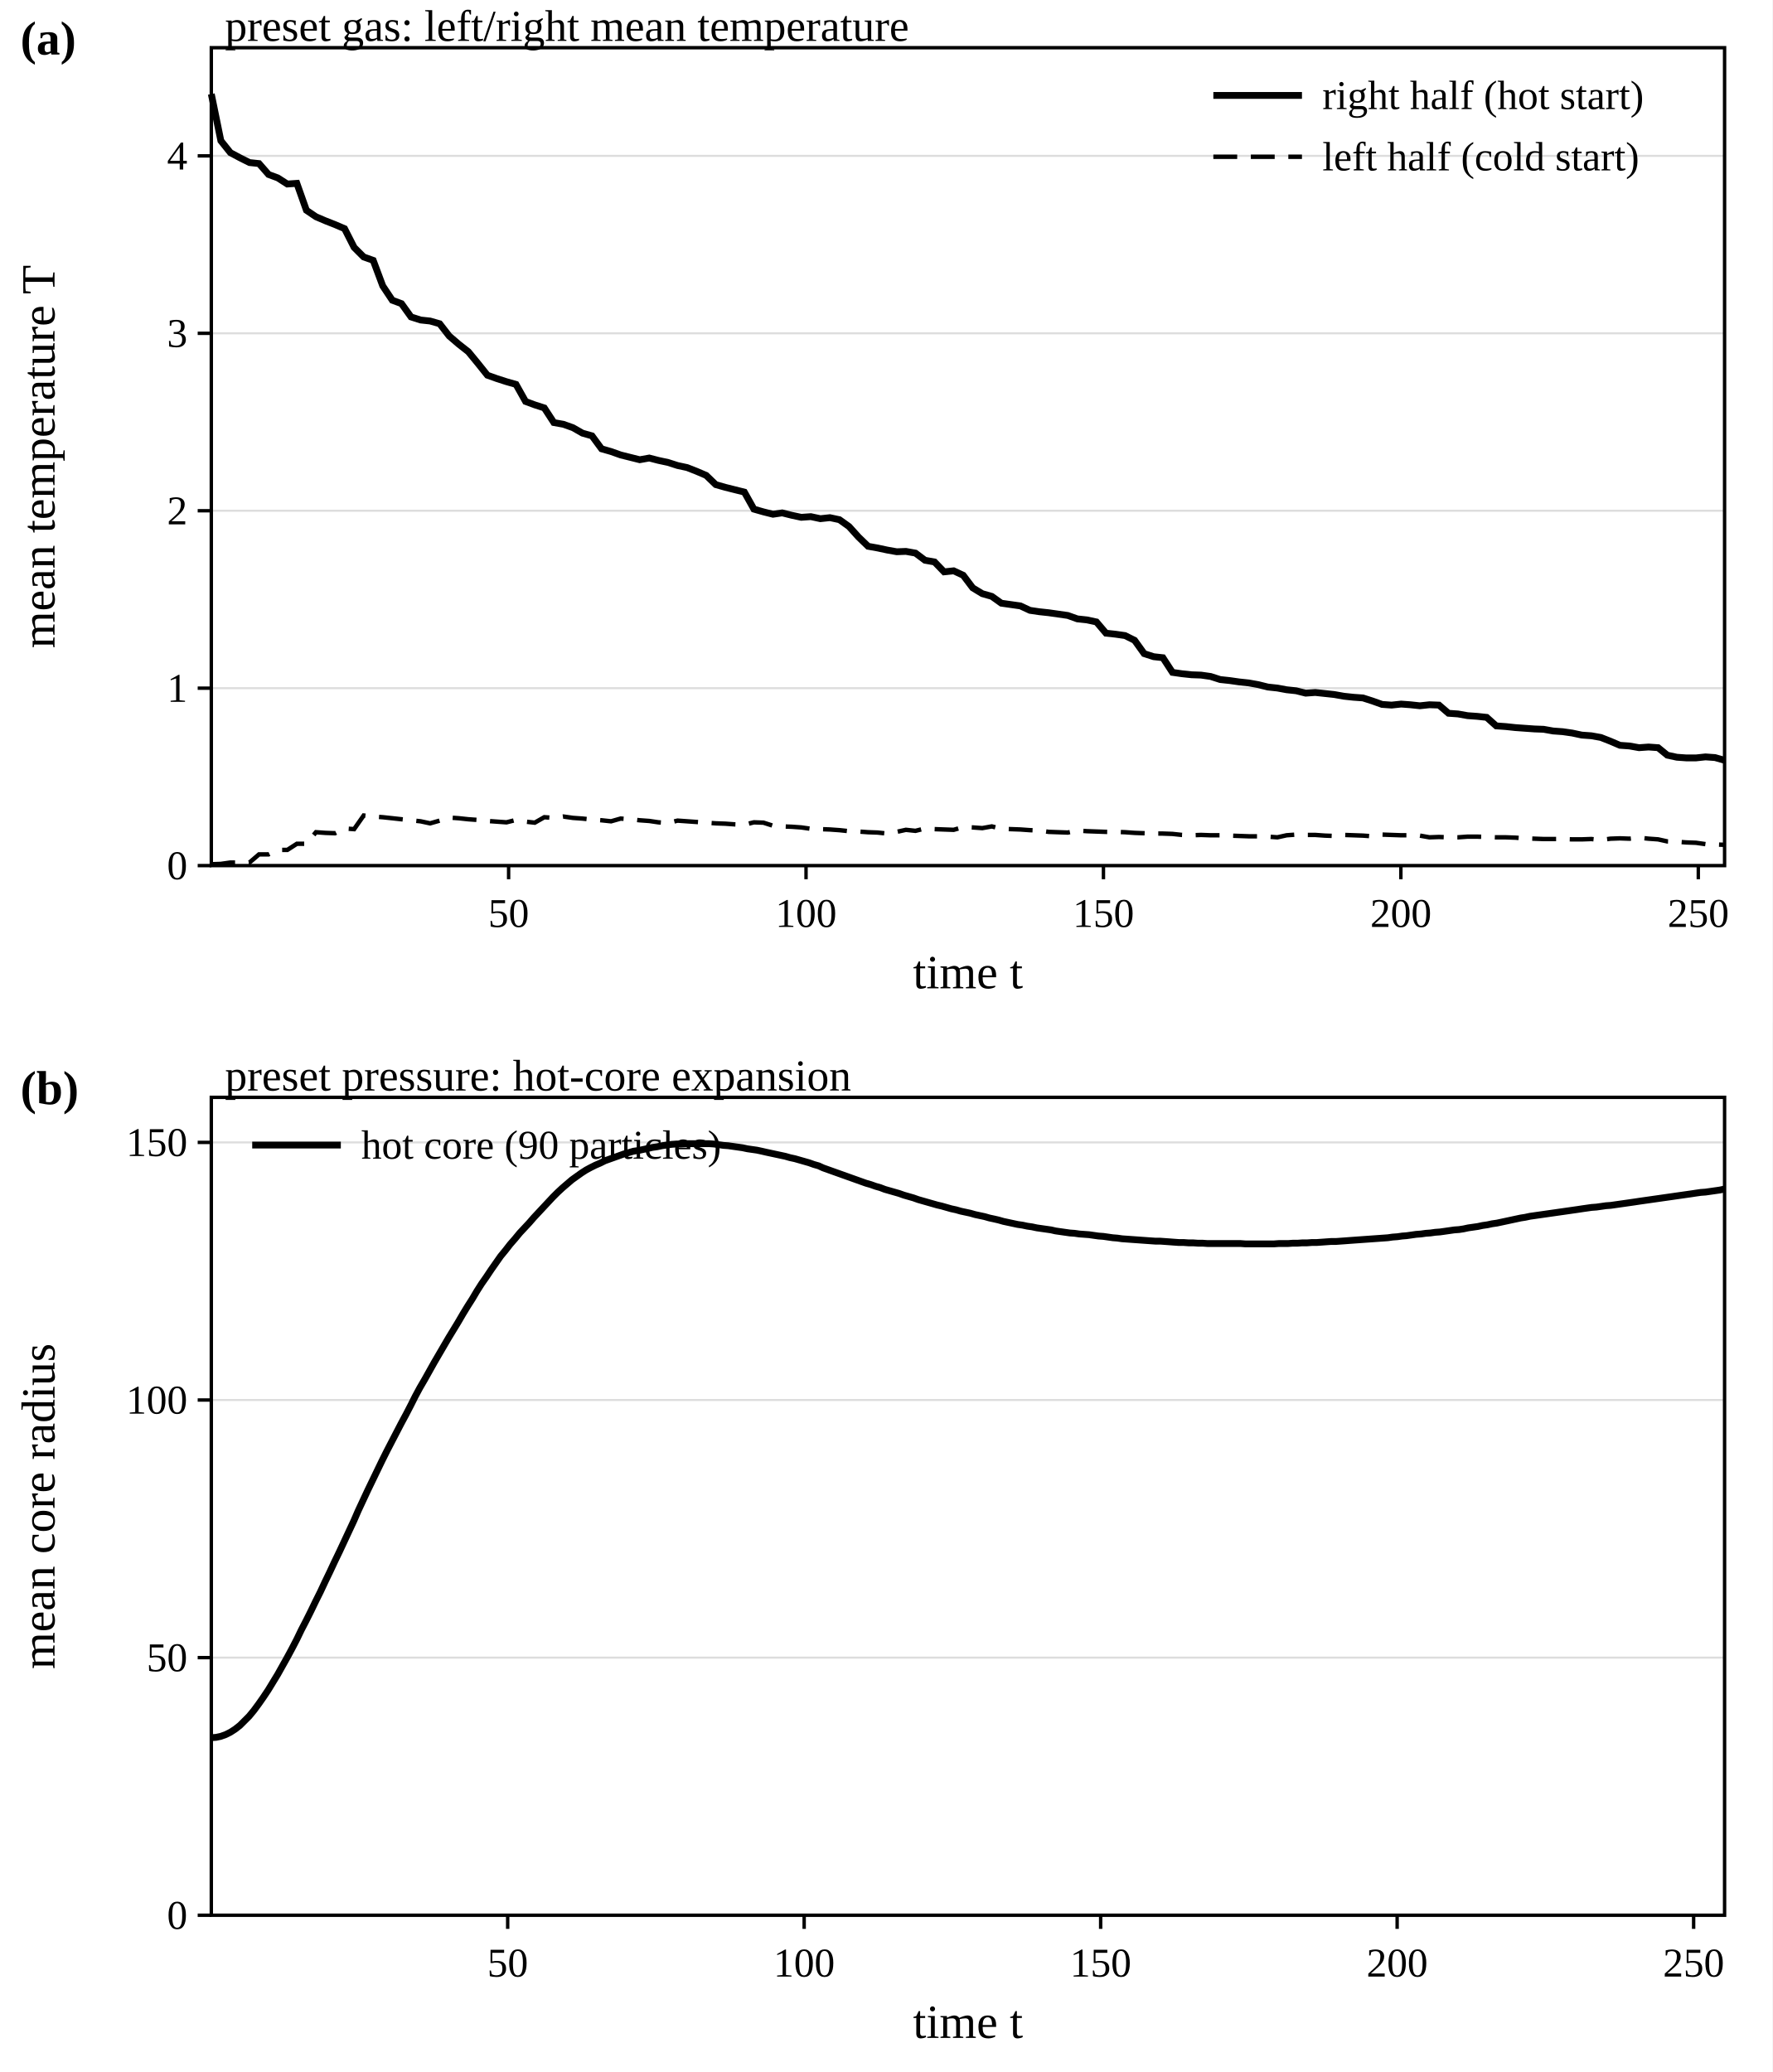
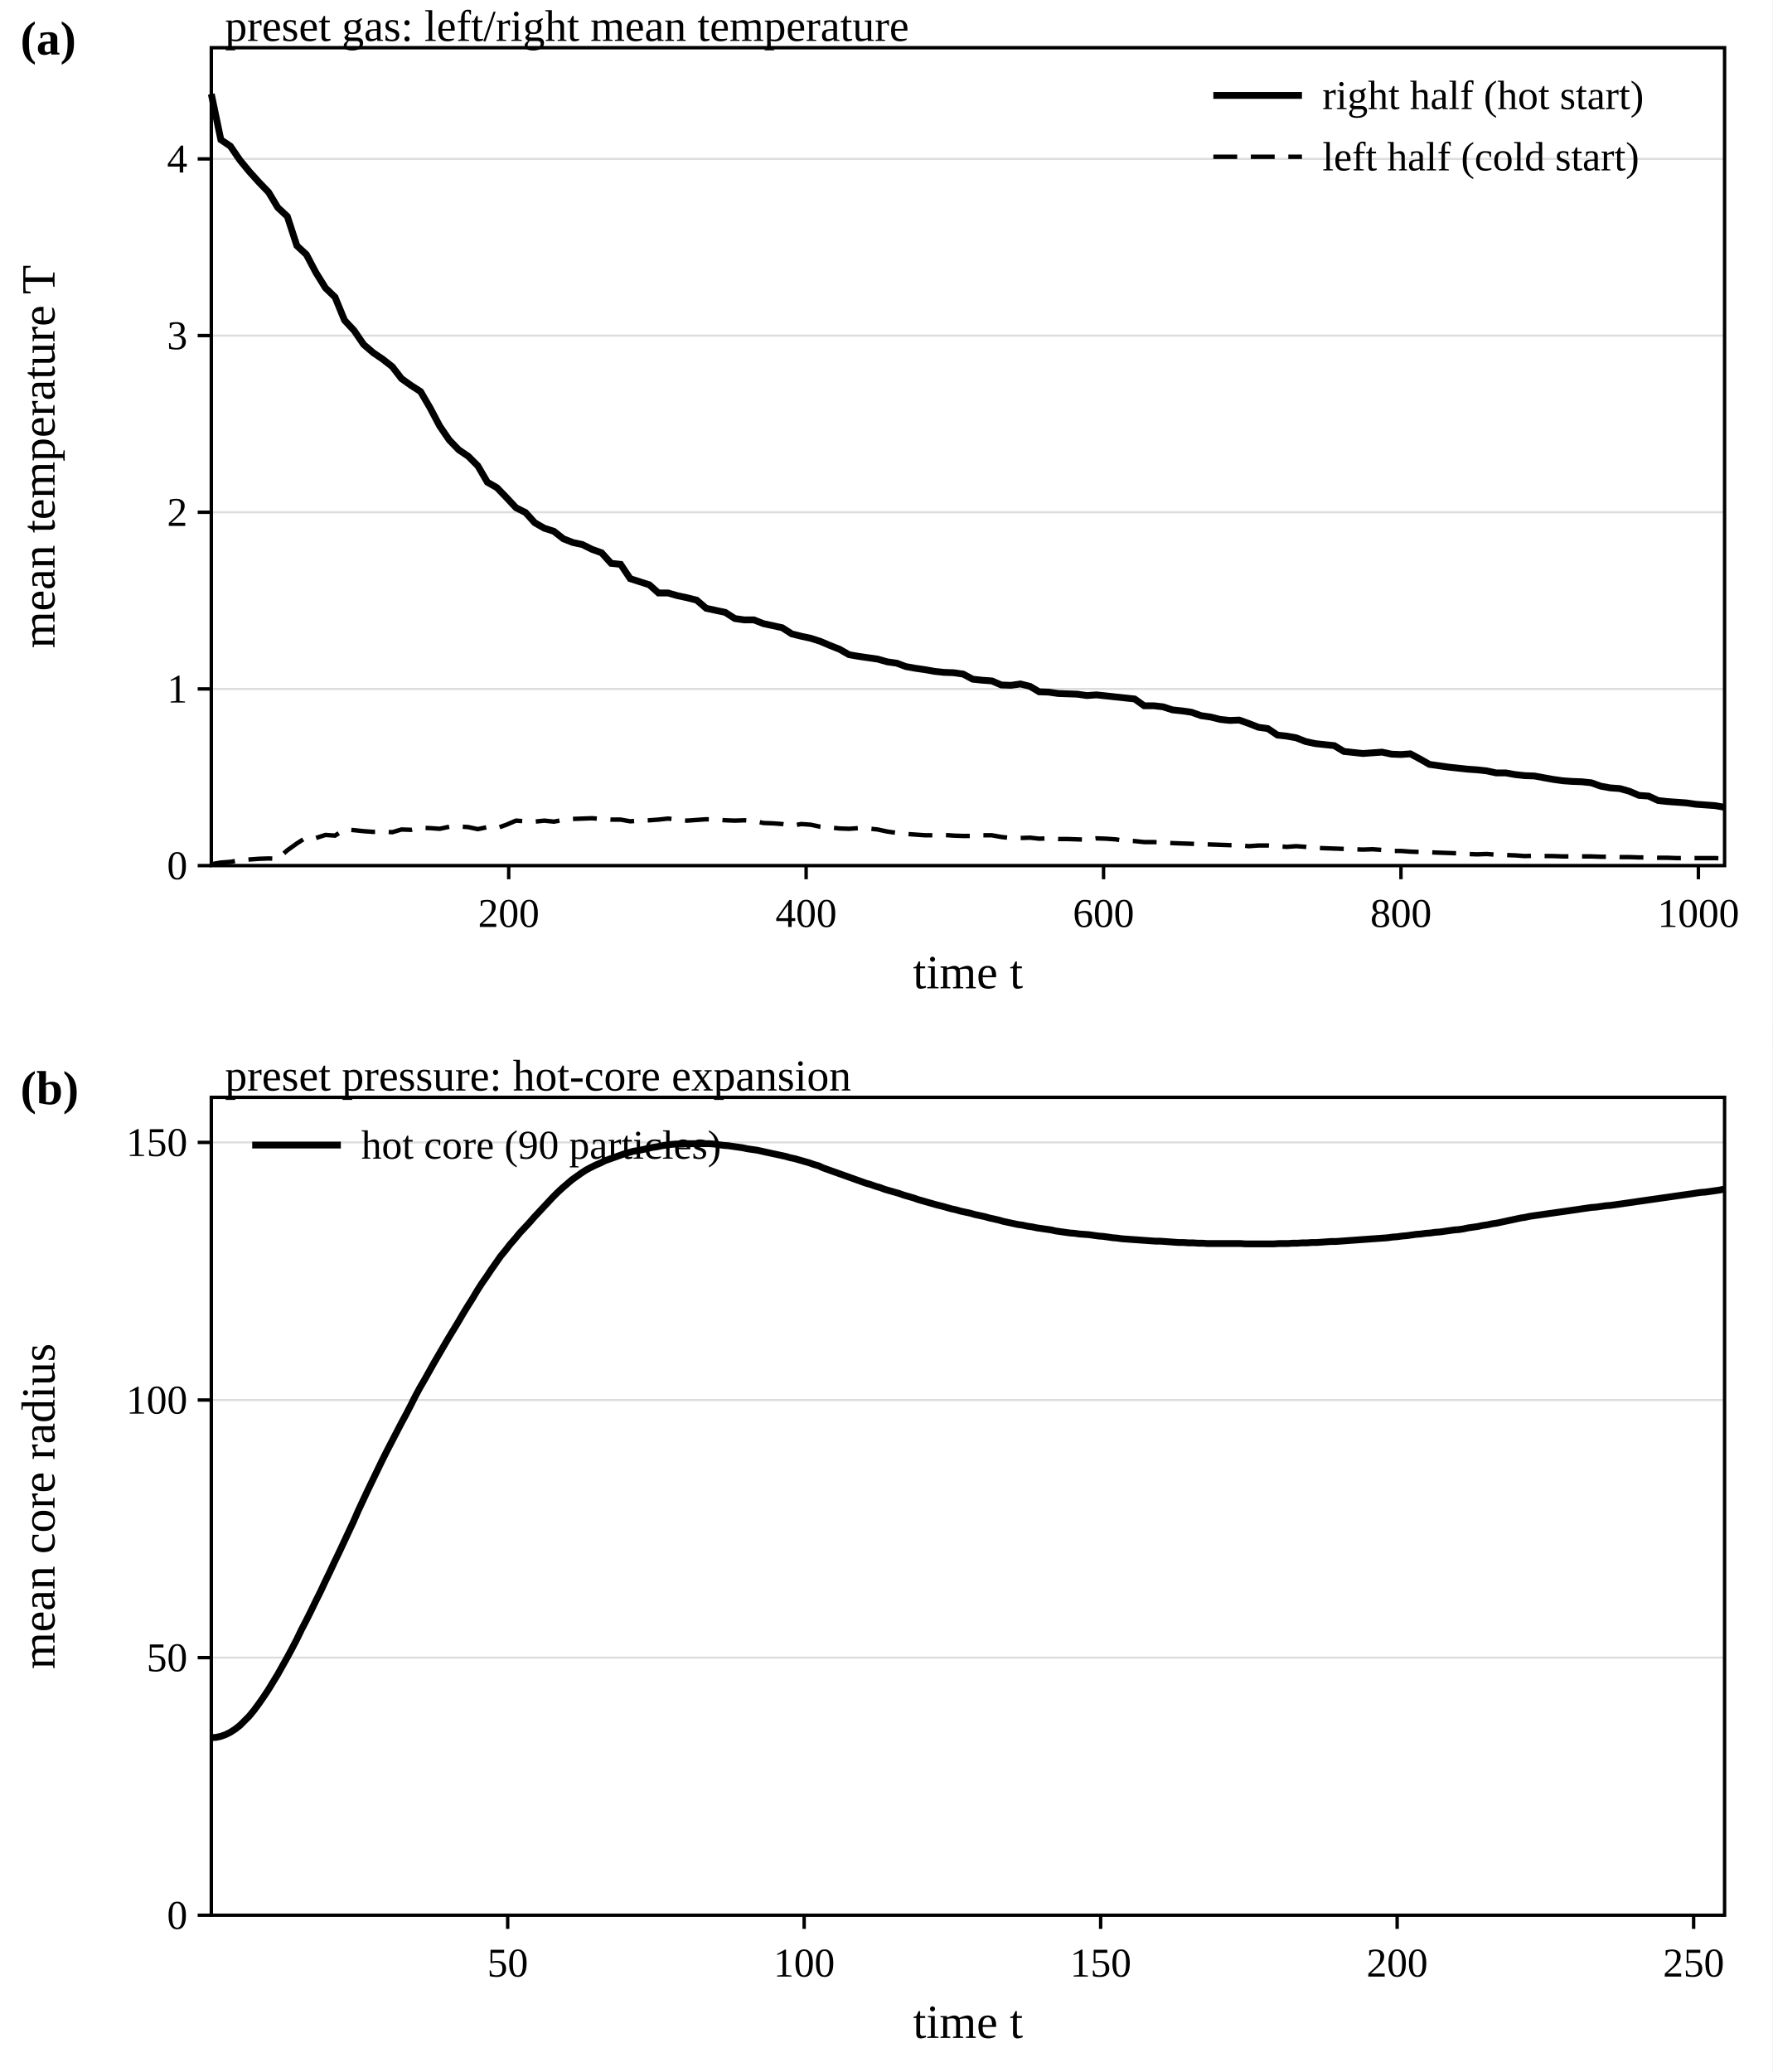
<svg xmlns="http://www.w3.org/2000/svg" width="520" height="608" viewBox="0 0 520 608">
  <rect width="520" height="608" fill="white" />
  <g transform="translate(0,0)">
    <rect x="0" y="0" width="520" height="300" fill="white" />
    <line x1="62" y1="254" x2="506" y2="254" stroke="#ddd" stroke-width="0.6" />
-     <line x1="62" y1="201.935" x2="506" y2="201.935" stroke="#ddd" stroke-width="0.6" />
-     <line x1="62" y1="149.87" x2="506" y2="149.87" stroke="#ddd" stroke-width="0.6" />
-     <line x1="62" y1="97.804" x2="506" y2="97.804" stroke="#ddd" stroke-width="0.6" />
-     <line x1="62" y1="45.739" x2="506" y2="45.739" stroke="#ddd" stroke-width="0.6" />
+     <line x1="62" y1="202.157" x2="506" y2="202.157" stroke="#ddd" stroke-width="0.6" />
+     <line x1="62" y1="150.314" x2="506" y2="150.314" stroke="#ddd" stroke-width="0.6" />
+     <line x1="62" y1="98.471" x2="506" y2="98.471" stroke="#ddd" stroke-width="0.6" />
+     <line x1="62" y1="46.628" x2="506" y2="46.628" stroke="#ddd" stroke-width="0.6" />
    <rect x="62" y="14" width="444" height="240" fill="none" stroke="black" stroke-width="1" />
-     <line x1="149.229" y1="254" x2="149.229" y2="258" stroke="black" />
-     <text x="149.229" y="272" text-anchor="middle" font-size="12" font-family="Georgia,'Times New Roman',serif">50</text>
-     <line x1="236.493" y1="254" x2="236.493" y2="258" stroke="black" />
-     <text x="236.493" y="272" text-anchor="middle" font-size="12" font-family="Georgia,'Times New Roman',serif">100</text>
-     <line x1="323.758" y1="254" x2="323.758" y2="258" stroke="black" />
-     <text x="323.758" y="272" text-anchor="middle" font-size="12" font-family="Georgia,'Times New Roman',serif">150</text>
-     <line x1="411.022" y1="254" x2="411.022" y2="258" stroke="black" />
-     <text x="411.022" y="272" text-anchor="middle" font-size="12" font-family="Georgia,'Times New Roman',serif">200</text>
-     <line x1="498.286" y1="254" x2="498.286" y2="258" stroke="black" />
-     <text x="498.286" y="272" text-anchor="middle" font-size="12" font-family="Georgia,'Times New Roman',serif">250</text>
+     <line x1="149.255" y1="254" x2="149.255" y2="258" stroke="black" />
+     <text x="149.255" y="272" text-anchor="middle" font-size="12" font-family="Georgia,'Times New Roman',serif">200</text>
+     <line x1="236.52" y1="254" x2="236.52" y2="258" stroke="black" />
+     <text x="236.52" y="272" text-anchor="middle" font-size="12" font-family="Georgia,'Times New Roman',serif">400</text>
+     <line x1="323.784" y1="254" x2="323.784" y2="258" stroke="black" />
+     <text x="323.784" y="272" text-anchor="middle" font-size="12" font-family="Georgia,'Times New Roman',serif">600</text>
+     <line x1="411.048" y1="254" x2="411.048" y2="258" stroke="black" />
+     <text x="411.048" y="272" text-anchor="middle" font-size="12" font-family="Georgia,'Times New Roman',serif">800</text>
+     <line x1="498.312" y1="254" x2="498.312" y2="258" stroke="black" />
+     <text x="498.312" y="272" text-anchor="middle" font-size="12" font-family="Georgia,'Times New Roman',serif">1000</text>
    <line x1="58" y1="254" x2="62" y2="254" stroke="black" />
    <text x="55" y="258" text-anchor="end" font-size="12" font-family="Georgia,'Times New Roman',serif">0</text>
-     <line x1="58" y1="201.935" x2="62" y2="201.935" stroke="black" />
-     <text x="55" y="205.935" text-anchor="end" font-size="12" font-family="Georgia,'Times New Roman',serif">1</text>
-     <line x1="58" y1="149.87" x2="62" y2="149.87" stroke="black" />
-     <text x="55" y="153.87" text-anchor="end" font-size="12" font-family="Georgia,'Times New Roman',serif">2</text>
-     <line x1="58" y1="97.804" x2="62" y2="97.804" stroke="black" />
-     <text x="55" y="101.804" text-anchor="end" font-size="12" font-family="Georgia,'Times New Roman',serif">3</text>
-     <line x1="58" y1="45.739" x2="62" y2="45.739" stroke="black" />
-     <text x="55" y="49.739" text-anchor="end" font-size="12" font-family="Georgia,'Times New Roman',serif">4</text>
-     <polyline fill="none" stroke="black" stroke-width="2" points="62.0,27.6 64.8,41.3 67.6,44.8 70.4,46.3 73.2,47.7 76.0,48.0 78.8,51.2 81.5,52.2 84.3,54.0 87.1,53.8 89.9,61.7 92.7,63.6 95.5,64.8 98.3,65.9 101.1,67.1 103.9,72.6 106.7,75.4 109.5,76.4 112.3,83.9 115.1,88.1 117.8,89.1 120.6,93.0 123.4,93.9 126.2,94.2 129.0,95.0 131.8,98.6 134.6,101.0 137.4,103.2 140.2,106.6 143.0,110.1 145.8,111.1 148.6,112.0 151.4,112.8 154.2,117.8 156.9,118.8 159.7,119.7 162.5,124.0 165.3,124.5 168.1,125.5 170.9,127.1 173.7,127.9 176.5,131.7 179.3,132.5 182.1,133.5 184.9,134.2 187.7,134.9 190.5,134.4 193.2,135.1 196.0,135.7 198.8,136.6 201.6,137.2 204.4,138.3 207.2,139.5 210.0,142.2 212.8,143.0 215.6,143.7 218.4,144.4 221.2,149.4 224.0,150.2 226.8,150.9 229.5,150.5 232.3,151.2 235.1,151.8 237.9,151.6 240.7,152.2 243.5,151.9 246.3,152.5 249.1,154.5 251.9,157.6 254.7,160.3 257.5,160.8 260.3,161.4 263.1,161.9 265.8,161.8 268.6,162.3 271.4,164.4 274.2,164.9 277.0,167.8 279.8,167.5 282.6,168.8 285.4,172.5 288.2,174.2 291.0,175.0 293.8,177.0 296.6,177.4 299.4,177.8 302.2,179.1 304.9,179.5 307.7,179.8 310.5,180.2 313.3,180.6 316.1,181.6 318.9,181.9 321.7,182.5 324.5,185.8 327.3,186.1 330.1,186.5 332.9,187.9 335.7,191.8 338.5,192.7 341.2,193.0 344.0,197.3 346.8,197.7 349.6,198.0 352.4,198.1 355.2,198.5 358.0,199.4 360.8,199.7 363.6,200.1 366.4,200.4 369.2,200.9 372.0,201.6 374.8,201.9 377.5,202.4 380.3,202.7 383.1,203.4 385.9,203.2 388.7,203.5 391.5,203.8 394.3,204.3 397.1,204.6 399.9,204.8 402.7,205.7 405.5,206.7 408.3,206.9 411.1,206.6 413.8,206.8 416.6,207.1 419.4,206.8 422.2,206.9 425.0,209.3 427.8,209.5 430.6,210.0 433.4,210.2 436.2,210.5 439.0,213.0 441.8,213.2 444.6,213.5 447.4,213.7 450.2,213.9 452.9,214.0 455.7,214.5 458.5,214.7 461.3,215.1 464.1,215.7 466.9,215.9 469.7,216.4 472.5,217.5 475.3,218.7 478.1,218.9 480.9,219.4 483.7,219.2 486.5,219.4 489.2,221.6 492.0,222.2 494.8,222.4 497.6,222.4 500.4,222.1 503.2,222.3 506.0,223.1" />
-     <polyline fill="none" stroke="black" stroke-width="1.3" stroke-dasharray="7 4" points="62.0,253.6 64.8,253.5 67.6,253.1 70.4,253.1 73.2,253.1 76.0,250.7 78.8,250.7 81.5,249.4 84.3,249.4 87.1,247.6 89.9,247.6 92.7,244.2 95.5,244.4 98.3,244.5 101.1,243.1 103.9,243.3 106.7,239.3 109.5,239.6 112.3,239.8 115.1,240.1 117.8,240.4 120.6,240.7 123.4,241.0 126.2,241.6 129.0,240.8 131.8,239.9 134.6,240.1 137.4,240.4 140.2,240.6 143.0,240.9 145.8,241.1 148.6,241.3 151.4,240.6 154.2,241.1 156.9,241.4 159.7,239.8 162.5,240.0 165.3,239.6 168.1,240.0 170.9,240.2 173.7,240.5 176.5,240.7 179.3,241.0 182.1,240.2 184.9,240.4 187.7,240.7 190.5,240.9 193.2,241.3 196.0,241.5 198.8,240.8 201.6,241.0 204.4,241.2 207.2,241.4 210.0,241.6 212.8,241.7 215.6,241.9 218.4,242.0 221.2,241.3 224.0,241.4 226.8,242.3 229.5,242.5 232.3,242.6 235.1,242.8 237.9,243.2 240.7,243.3 243.5,243.4 246.3,243.6 249.1,243.9 251.9,244.0 254.7,244.2 257.5,244.3 260.3,244.6 263.1,244.1 265.8,243.5 268.6,243.8 271.4,243.1 274.2,243.3 277.0,243.4 279.8,243.5 282.6,242.7 285.4,242.8 288.2,243.0 291.0,242.5 293.8,243.2 296.6,243.3 299.4,243.4 302.2,243.6 304.9,243.7 307.7,244.1 310.5,244.2 313.3,244.3 316.1,243.7 318.9,243.9 321.7,244.0 324.5,244.1 327.3,244.1 330.1,244.2 332.9,244.4 335.7,244.5 338.5,244.6 341.2,244.6 344.0,244.7 346.8,245.0 349.6,245.1 352.4,245.0 355.2,245.1 358.0,245.1 360.8,245.2 363.6,245.3 366.4,245.4 369.2,245.4 372.0,245.5 374.8,245.7 377.5,245.1 380.3,244.9 383.1,245.0 385.9,245.0 388.7,245.2 391.5,245.3 394.3,245.0 397.1,245.1 399.9,245.2 402.7,245.4 405.5,244.9 408.3,245.0 411.1,245.1 413.8,245.1 416.6,245.2 419.4,245.7 422.2,245.6 425.0,245.7 427.8,245.7 430.6,245.5 433.4,245.5 436.2,245.6 439.0,245.7 441.8,245.7 444.6,245.8 447.4,246.0 450.2,246.1 452.9,246.2 455.7,246.2 458.5,246.2 461.3,246.3 464.1,246.3 466.9,246.2 469.7,246.5 472.5,246.1 475.3,246.0 478.1,246.1 480.9,245.8 483.7,246.1 486.5,246.3 489.2,246.9 492.0,247.0 494.8,247.2 497.6,247.3 500.4,247.7 503.2,247.8 506.0,247.9" />
+     <line x1="58" y1="202.157" x2="62" y2="202.157" stroke="black" />
+     <text x="55" y="206.157" text-anchor="end" font-size="12" font-family="Georgia,'Times New Roman',serif">1</text>
+     <line x1="58" y1="150.314" x2="62" y2="150.314" stroke="black" />
+     <text x="55" y="154.314" text-anchor="end" font-size="12" font-family="Georgia,'Times New Roman',serif">2</text>
+     <line x1="58" y1="98.471" x2="62" y2="98.471" stroke="black" />
+     <text x="55" y="102.471" text-anchor="end" font-size="12" font-family="Georgia,'Times New Roman',serif">3</text>
+     <line x1="58" y1="46.628" x2="62" y2="46.628" stroke="black" />
+     <text x="55" y="50.628" text-anchor="end" font-size="12" font-family="Georgia,'Times New Roman',serif">4</text>
+     <polyline fill="none" stroke="black" stroke-width="2" points="62.0,27.6 64.8,41.0 67.6,42.9 70.4,47.0 73.2,50.4 76.0,53.5 78.8,56.4 81.5,60.9 84.3,63.5 87.1,72.1 89.9,74.7 92.7,80.0 95.5,84.5 98.3,87.2 101.1,94.0 103.9,97.0 106.7,101.1 109.5,103.5 112.3,105.4 115.1,107.6 117.8,111.1 120.6,113.1 123.4,114.9 126.2,119.7 129.0,125.0 131.8,129.1 134.6,132.0 137.4,133.9 140.2,136.7 143.0,141.5 145.8,143.1 148.6,146.0 151.4,149.0 154.2,150.4 156.9,153.4 159.7,155.0 162.5,155.9 165.3,158.1 168.1,159.2 170.9,159.8 173.7,161.2 176.5,162.2 179.3,165.3 182.1,165.6 184.9,169.8 187.7,170.7 190.5,171.6 193.2,174.0 196.0,174.0 198.8,174.8 201.6,175.4 204.4,176.1 207.2,178.5 210.0,179.1 212.8,179.7 215.6,181.5 218.4,181.9 221.2,181.9 224.0,183.0 226.8,183.6 229.5,184.2 232.3,186.0 235.1,186.7 237.9,187.3 240.7,188.2 243.5,189.4 246.3,190.5 249.1,192.1 251.9,192.6 254.7,193.0 257.5,193.4 260.3,194.2 263.1,194.6 265.8,195.6 268.6,196.1 271.4,196.5 274.2,197.0 277.0,197.3 279.8,197.4 282.6,197.8 285.4,199.3 288.2,199.6 291.0,199.8 293.8,201.0 296.6,201.1 299.4,200.7 302.2,201.4 304.9,203.0 307.7,203.1 310.5,203.5 313.3,203.6 316.1,203.7 318.9,204.1 321.7,203.9 324.5,204.2 327.3,204.5 330.1,204.8 332.9,205.1 335.7,207.1 338.5,207.1 341.2,207.4 344.0,208.3 346.8,208.6 349.6,209.0 352.4,210.0 355.2,210.4 358.0,211.1 360.8,211.4 363.6,211.3 366.4,212.3 369.2,213.4 372.0,213.8 374.8,215.7 377.5,216.0 380.3,216.5 383.1,217.6 385.9,218.2 388.7,218.5 391.5,218.8 394.3,220.5 397.1,220.8 399.9,221.1 402.7,220.9 405.5,220.7 408.3,221.3 411.1,221.4 413.8,221.2 416.6,222.7 419.4,224.3 422.2,224.7 425.0,225.1 427.8,225.4 430.6,225.7 433.4,225.9 436.2,226.2 439.0,226.8 441.8,226.8 444.6,227.3 447.4,227.6 450.2,227.7 452.9,228.2 455.7,228.7 458.5,229.1 461.3,229.3 464.1,229.4 466.9,229.7 469.7,230.7 472.5,231.2 475.3,231.4 478.1,232.2 480.9,233.4 483.7,233.6 486.5,234.9 489.2,235.2 492.0,235.4 494.8,235.6 497.6,236.0 500.4,236.2 503.2,236.4 506.0,236.9" />
+     <polyline fill="none" stroke="black" stroke-width="1.3" stroke-dasharray="7 4" points="62.0,253.6 64.8,253.1 67.6,252.9 70.4,252.4 73.2,252.2 76.0,252.0 78.8,251.9 81.5,252.0 84.3,249.5 87.1,247.5 89.9,245.7 92.7,245.9 95.5,245.0 98.3,245.2 101.1,243.4 103.9,243.6 106.7,243.9 109.5,244.1 112.3,244.0 115.1,244.2 117.8,243.4 120.6,243.5 123.4,242.9 126.2,243.0 129.0,243.2 131.8,242.6 134.6,242.5 137.4,242.7 140.2,243.3 143.0,242.7 145.8,243.0 148.6,242.0 151.4,240.8 154.2,241.0 156.9,241.1 159.7,240.8 162.5,241.1 165.3,240.6 168.1,240.3 170.9,240.2 173.7,240.1 176.5,240.3 179.3,240.5 182.1,240.5 184.9,241.0 187.7,240.8 190.5,240.7 193.2,240.5 196.0,240.2 198.8,240.5 201.6,240.8 204.4,240.6 207.2,240.4 210.0,240.5 212.8,240.7 215.6,240.8 218.4,240.7 221.2,240.9 224.0,241.5 226.8,241.6 229.5,241.8 232.3,242.3 235.1,241.8 237.9,242.0 240.7,242.6 243.5,242.8 246.3,243.1 249.1,243.2 251.9,243.0 254.7,243.1 257.5,243.4 260.3,244.0 263.1,244.4 265.8,244.7 268.6,244.9 271.4,245.1 274.2,245.1 277.0,245.0 279.8,245.2 282.6,245.3 285.4,245.3 288.2,245.1 291.0,245.1 293.8,245.6 296.6,245.9 299.4,245.9 302.2,245.8 304.9,246.1 307.7,246.0 310.5,246.2 313.3,246.2 316.1,246.3 318.9,246.4 321.7,246.0 324.5,246.1 327.3,246.3 330.1,246.7 332.9,246.8 335.7,247.1 338.5,247.1 341.2,247.2 344.0,247.4 346.8,247.5 349.6,247.6 352.4,247.7 355.2,247.8 358.0,247.9 360.8,248.0 363.6,248.0 366.4,248.3 369.2,248.1 372.0,248.1 374.8,248.3 377.5,248.5 380.3,248.3 383.1,248.5 385.9,248.8 388.7,248.9 391.5,249.0 394.3,249.1 397.1,249.2 399.9,249.3 402.7,249.2 405.5,249.4 408.3,249.7 411.1,249.7 413.8,249.9 416.6,250.0 419.4,250.1 422.2,250.2 425.0,250.3 427.8,250.4 430.6,250.6 433.4,250.7 436.2,250.6 439.0,250.8 441.8,250.9 444.6,251.0 447.4,251.2 450.2,251.1 452.9,251.2 455.7,251.2 458.5,251.3 461.3,251.3 464.1,251.3 466.9,251.3 469.7,251.4 472.5,251.4 475.3,251.5 478.1,251.5 480.9,251.6 483.7,251.6 486.5,251.7 489.2,251.7 492.0,251.8 494.8,251.8 497.6,251.8 500.4,251.8 503.2,251.8 506.0,251.9" />
    <line x1="356" y1="28" x2="382" y2="28" stroke="black" stroke-width="2" />
    <text x="388" y="32" font-size="12" font-family="Georgia,'Times New Roman',serif">right half (hot start)</text>
    <line x1="356" y1="46" x2="382" y2="46" stroke="black" stroke-width="1.3" stroke-dasharray="7 4" />
    <text x="388" y="50" font-size="12" font-family="Georgia,'Times New Roman',serif">left half (cold start)</text>
    <text x="284" y="290" text-anchor="middle" font-size="14" font-family="Georgia,'Times New Roman',serif">time t</text>
    <text x="16" y="134" text-anchor="middle" font-size="14" font-family="Georgia,'Times New Roman',serif" transform="rotate(-90 16 134)">mean temperature T</text>
    <text x="66" y="12" font-size="13" font-family="Georgia,'Times New Roman',serif">preset gas: left/right mean temperature</text>
  </g>
  <text x="6" y="16" font-size="14" font-weight="bold" font-family="Georgia,'Times New Roman',serif">(a)</text>
  <g transform="translate(0,308)">
    <rect x="0" y="0" width="520" height="300" fill="white" />
    <line x1="62" y1="254" x2="506" y2="254" stroke="#ddd" stroke-width="0.6" />
    <line x1="62" y1="178.407" x2="506" y2="178.407" stroke="#ddd" stroke-width="0.6" />
    <line x1="62" y1="102.815" x2="506" y2="102.815" stroke="#ddd" stroke-width="0.6" />
    <line x1="62" y1="27.222" x2="506" y2="27.222" stroke="#ddd" stroke-width="0.6" />
    <rect x="62" y="14" width="444" height="240" fill="none" stroke="black" stroke-width="1" />
    <line x1="148.956" y1="254" x2="148.956" y2="258" stroke="black" />
    <text x="148.956" y="272" text-anchor="middle" font-size="12" font-family="Georgia,'Times New Roman',serif">50</text>
    <line x1="235.946" y1="254" x2="235.946" y2="258" stroke="black" />
    <text x="235.946" y="272" text-anchor="middle" font-size="12" font-family="Georgia,'Times New Roman',serif">100</text>
    <line x1="322.937" y1="254" x2="322.937" y2="258" stroke="black" />
    <text x="322.937" y="272" text-anchor="middle" font-size="12" font-family="Georgia,'Times New Roman',serif">150</text>
    <line x1="409.928" y1="254" x2="409.928" y2="258" stroke="black" />
    <text x="409.928" y="272" text-anchor="middle" font-size="12" font-family="Georgia,'Times New Roman',serif">200</text>
    <line x1="496.918" y1="254" x2="496.918" y2="258" stroke="black" />
    <text x="496.918" y="272" text-anchor="middle" font-size="12" font-family="Georgia,'Times New Roman',serif">250</text>
    <line x1="58" y1="254" x2="62" y2="254" stroke="black" />
    <text x="55" y="258" text-anchor="end" font-size="12" font-family="Georgia,'Times New Roman',serif">0</text>
    <line x1="58" y1="178.407" x2="62" y2="178.407" stroke="black" />
    <text x="55" y="182.407" text-anchor="end" font-size="12" font-family="Georgia,'Times New Roman',serif">50</text>
    <line x1="58" y1="102.815" x2="62" y2="102.815" stroke="black" />
    <text x="55" y="106.815" text-anchor="end" font-size="12" font-family="Georgia,'Times New Roman',serif">100</text>
    <line x1="58" y1="27.222" x2="62" y2="27.222" stroke="black" />
    <text x="55" y="31.222" text-anchor="end" font-size="12" font-family="Georgia,'Times New Roman',serif">150</text>
    <polyline fill="none" stroke="black" stroke-width="2" points="62.0,201.9 63.4,201.8 64.8,201.5 66.2,201.0 67.6,200.3 69.0,199.4 70.4,198.3 71.7,197.0 73.1,195.6 74.5,193.9 75.9,192.0 77.3,190.0 78.7,187.9 80.1,185.6 81.5,183.3 82.9,180.8 84.3,178.3 85.7,175.7 87.1,173.0 88.4,170.3 89.8,167.6 91.2,164.8 92.6,161.9 94.0,159.1 95.4,156.1 96.8,153.2 98.2,150.2 99.6,147.3 101.0,144.3 102.4,141.3 103.8,138.3 105.1,135.3 106.5,132.3 107.9,129.3 109.3,126.4 110.7,123.5 112.1,120.6 113.5,117.8 114.9,115.1 116.3,112.4 117.7,109.7 119.1,107.1 120.5,104.4 121.8,101.8 123.2,99.2 124.6,96.8 126.0,94.3 127.4,91.8 128.8,89.4 130.2,87.0 131.6,84.6 133.0,82.3 134.4,80.0 135.8,77.6 137.2,75.3 138.6,73.1 139.9,70.9 141.3,68.7 142.7,66.7 144.1,64.6 145.5,62.6 146.9,60.6 148.3,58.9 149.7,57.1 151.1,55.5 152.5,53.8 153.9,52.3 155.3,50.8 156.6,49.3 158.0,47.8 159.4,46.3 160.8,44.8 162.2,43.3 163.6,41.9 165.0,40.6 166.4,39.4 167.8,38.2 169.2,37.2 170.6,36.2 172.0,35.3 173.3,34.6 174.7,33.9 176.1,33.3 177.5,32.6 178.9,32.1 180.3,31.6 181.7,31.1 183.1,30.6 184.5,30.2 185.9,29.8 187.3,29.6 188.7,29.3 190.1,29.0 191.4,28.7 192.8,28.5 194.2,28.2 195.6,28.0 197.0,27.8 198.4,27.7 199.8,27.7 201.2,27.6 202.6,27.6 204.0,27.6 205.4,27.6 206.8,27.6 208.1,27.6 209.5,27.7 210.9,27.9 212.3,28.1 213.7,28.2 215.1,28.4 216.5,28.6 217.9,28.8 219.3,29.1 220.7,29.3 222.1,29.5 223.5,29.8 224.8,30.1 226.2,30.4 227.6,30.7 229.0,31.0 230.4,31.3 231.8,31.7 233.2,32.0 234.6,32.4 236.0,32.8 237.4,33.2 238.8,33.7 240.2,34.1 241.5,34.7 242.9,35.2 244.3,35.7 245.7,36.2 247.1,36.7 248.5,37.2 249.9,37.7 251.3,38.2 252.7,38.7 254.1,39.2 255.5,39.6 256.9,40.1 258.3,40.5 259.6,41.0 261.0,41.4 262.4,41.8 263.8,42.2 265.2,42.7 266.6,43.1 268.0,43.5 269.4,44.0 270.8,44.4 272.2,44.8 273.6,45.2 275.0,45.6 276.3,45.9 277.7,46.3 279.1,46.7 280.5,47.0 281.9,47.4 283.3,47.7 284.7,48.0 286.1,48.4 287.5,48.7 288.9,49.0 290.3,49.4 291.7,49.7 293.0,50.0 294.4,50.4 295.8,50.7 297.2,51.0 298.6,51.3 300.0,51.5 301.4,51.8 302.8,52.0 304.2,52.3 305.6,52.5 307.0,52.7 308.4,52.9 309.7,53.2 311.1,53.4 312.5,53.6 313.9,53.8 315.3,53.9 316.7,54.1 318.1,54.2 319.5,54.3 320.9,54.5 322.3,54.7 323.7,54.8 325.1,55.0 326.5,55.2 327.8,55.3 329.2,55.5 330.6,55.6 332.0,55.7 333.4,55.8 334.8,55.9 336.2,56.0 337.6,56.1 339.0,56.2 340.4,56.2 341.8,56.3 343.2,56.4 344.5,56.5 345.9,56.6 347.3,56.6 348.7,56.7 350.1,56.7 351.5,56.8 352.9,56.8 354.3,56.9 355.7,56.9 357.1,56.9 358.5,56.9 359.9,56.9 361.2,56.9 362.6,56.9 364.0,56.9 365.4,57.0 366.8,57.0 368.2,57.0 369.6,57.0 371.0,57.0 372.4,57.0 373.8,57.0 375.2,56.9 376.6,56.9 377.9,56.9 379.3,56.8 380.7,56.8 382.1,56.7 383.5,56.7 384.9,56.6 386.3,56.6 387.7,56.5 389.1,56.4 390.5,56.3 391.9,56.3 393.3,56.2 394.7,56.1 396.0,56.0 397.4,55.9 398.8,55.8 400.2,55.7 401.6,55.6 403.0,55.5 404.4,55.4 405.8,55.3 407.2,55.2 408.6,55.0 410.0,54.9 411.4,54.7 412.7,54.6 414.1,54.4 415.5,54.2 416.9,54.1 418.3,53.9 419.7,53.8 421.1,53.6 422.5,53.5 423.9,53.3 425.3,53.1 426.7,52.9 428.1,52.8 429.4,52.6 430.8,52.3 432.2,52.1 433.6,51.9 435.0,51.6 436.4,51.4 437.8,51.1 439.2,50.9 440.6,50.6 442.0,50.3 443.4,50.0 444.8,49.7 446.2,49.4 447.5,49.2 448.9,48.9 450.3,48.7 451.7,48.5 453.1,48.3 454.5,48.1 455.9,47.9 457.3,47.7 458.7,47.5 460.1,47.3 461.5,47.1 462.9,46.9 464.2,46.7 465.6,46.5 467.0,46.3 468.4,46.2 469.8,46.0 471.2,45.8 472.6,45.7 474.0,45.5 475.4,45.3 476.8,45.1 478.2,44.9 479.6,44.7 480.9,44.5 482.3,44.3 483.7,44.1 485.1,43.9 486.5,43.7 487.9,43.5 489.3,43.3 490.7,43.1 492.1,42.9 493.5,42.7 494.9,42.5 496.3,42.3 497.6,42.1 499.0,41.9 500.4,41.8 501.8,41.6 503.2,41.4 504.6,41.2 506.0,40.9" />
    <line x1="74" y1="28" x2="100" y2="28" stroke="black" stroke-width="2" />
    <text x="106" y="32" font-size="12" font-family="Georgia,'Times New Roman',serif">hot core (90 particles)</text>
    <text x="284" y="290" text-anchor="middle" font-size="14" font-family="Georgia,'Times New Roman',serif">time t</text>
    <text x="16" y="134" text-anchor="middle" font-size="14" font-family="Georgia,'Times New Roman',serif" transform="rotate(-90 16 134)">mean core radius</text>
    <text x="66" y="12" font-size="13" font-family="Georgia,'Times New Roman',serif">preset pressure: hot-core expansion</text>
  </g>
  <text x="6" y="324" font-size="14" font-weight="bold" font-family="Georgia,'Times New Roman',serif">(b)</text>
</svg>
